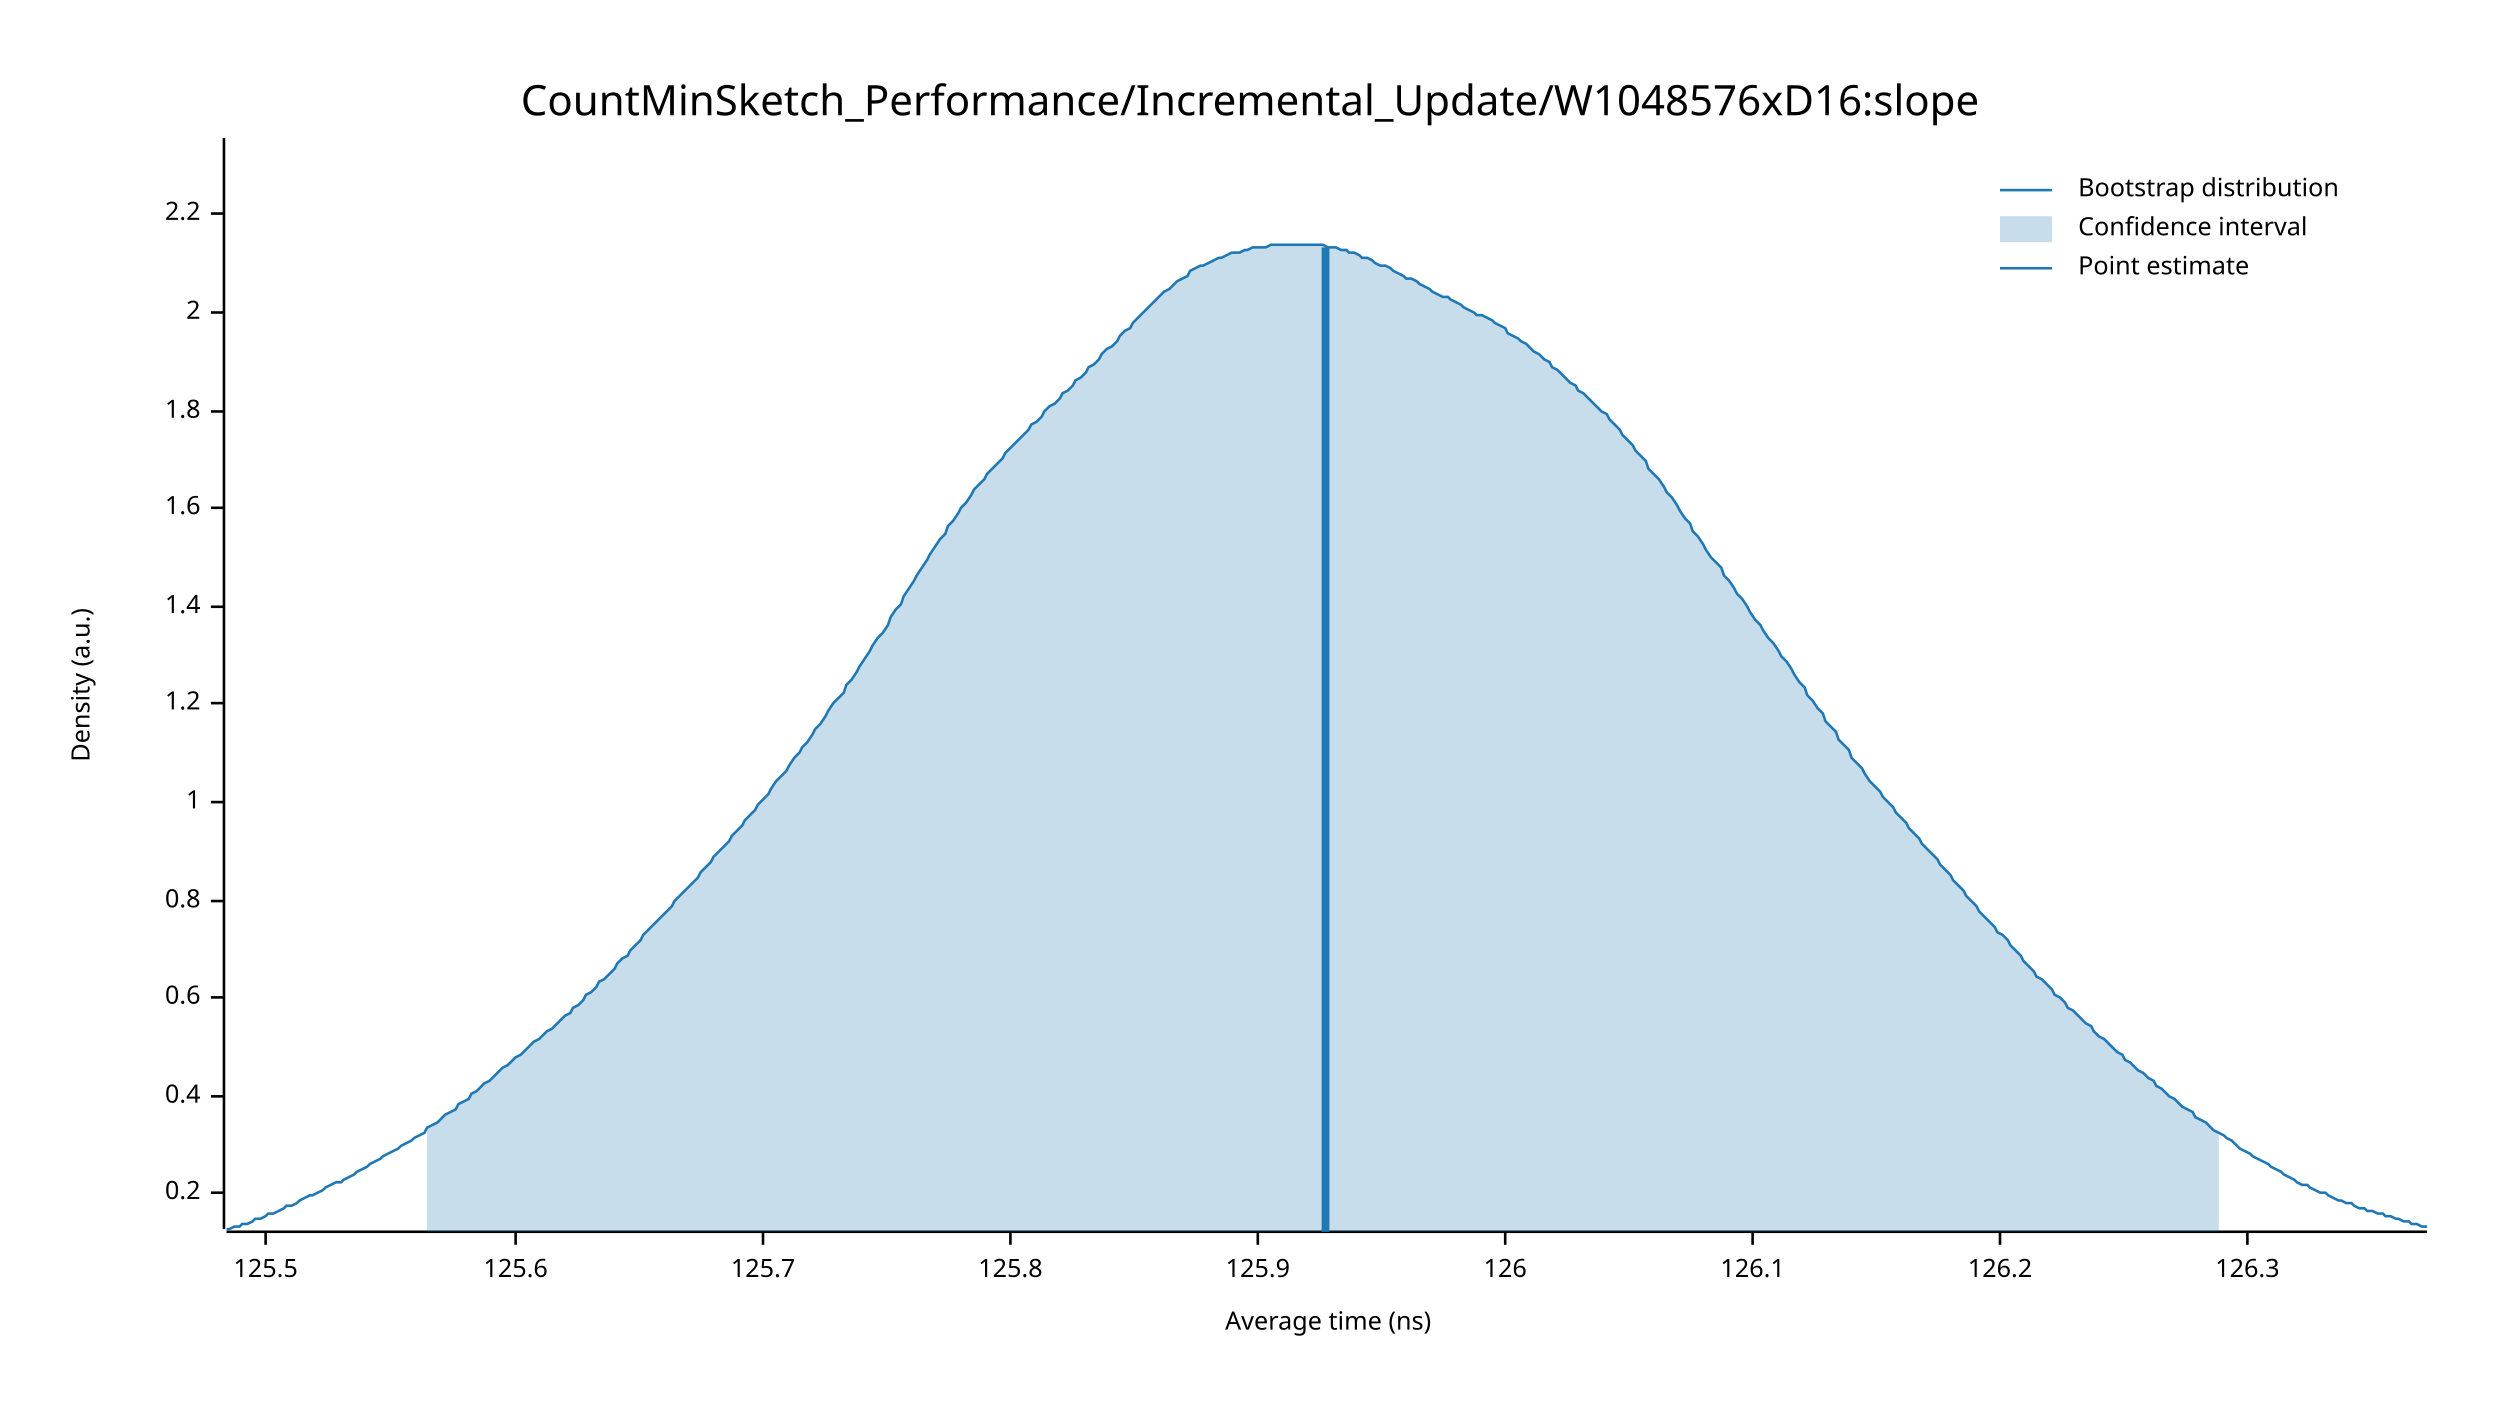
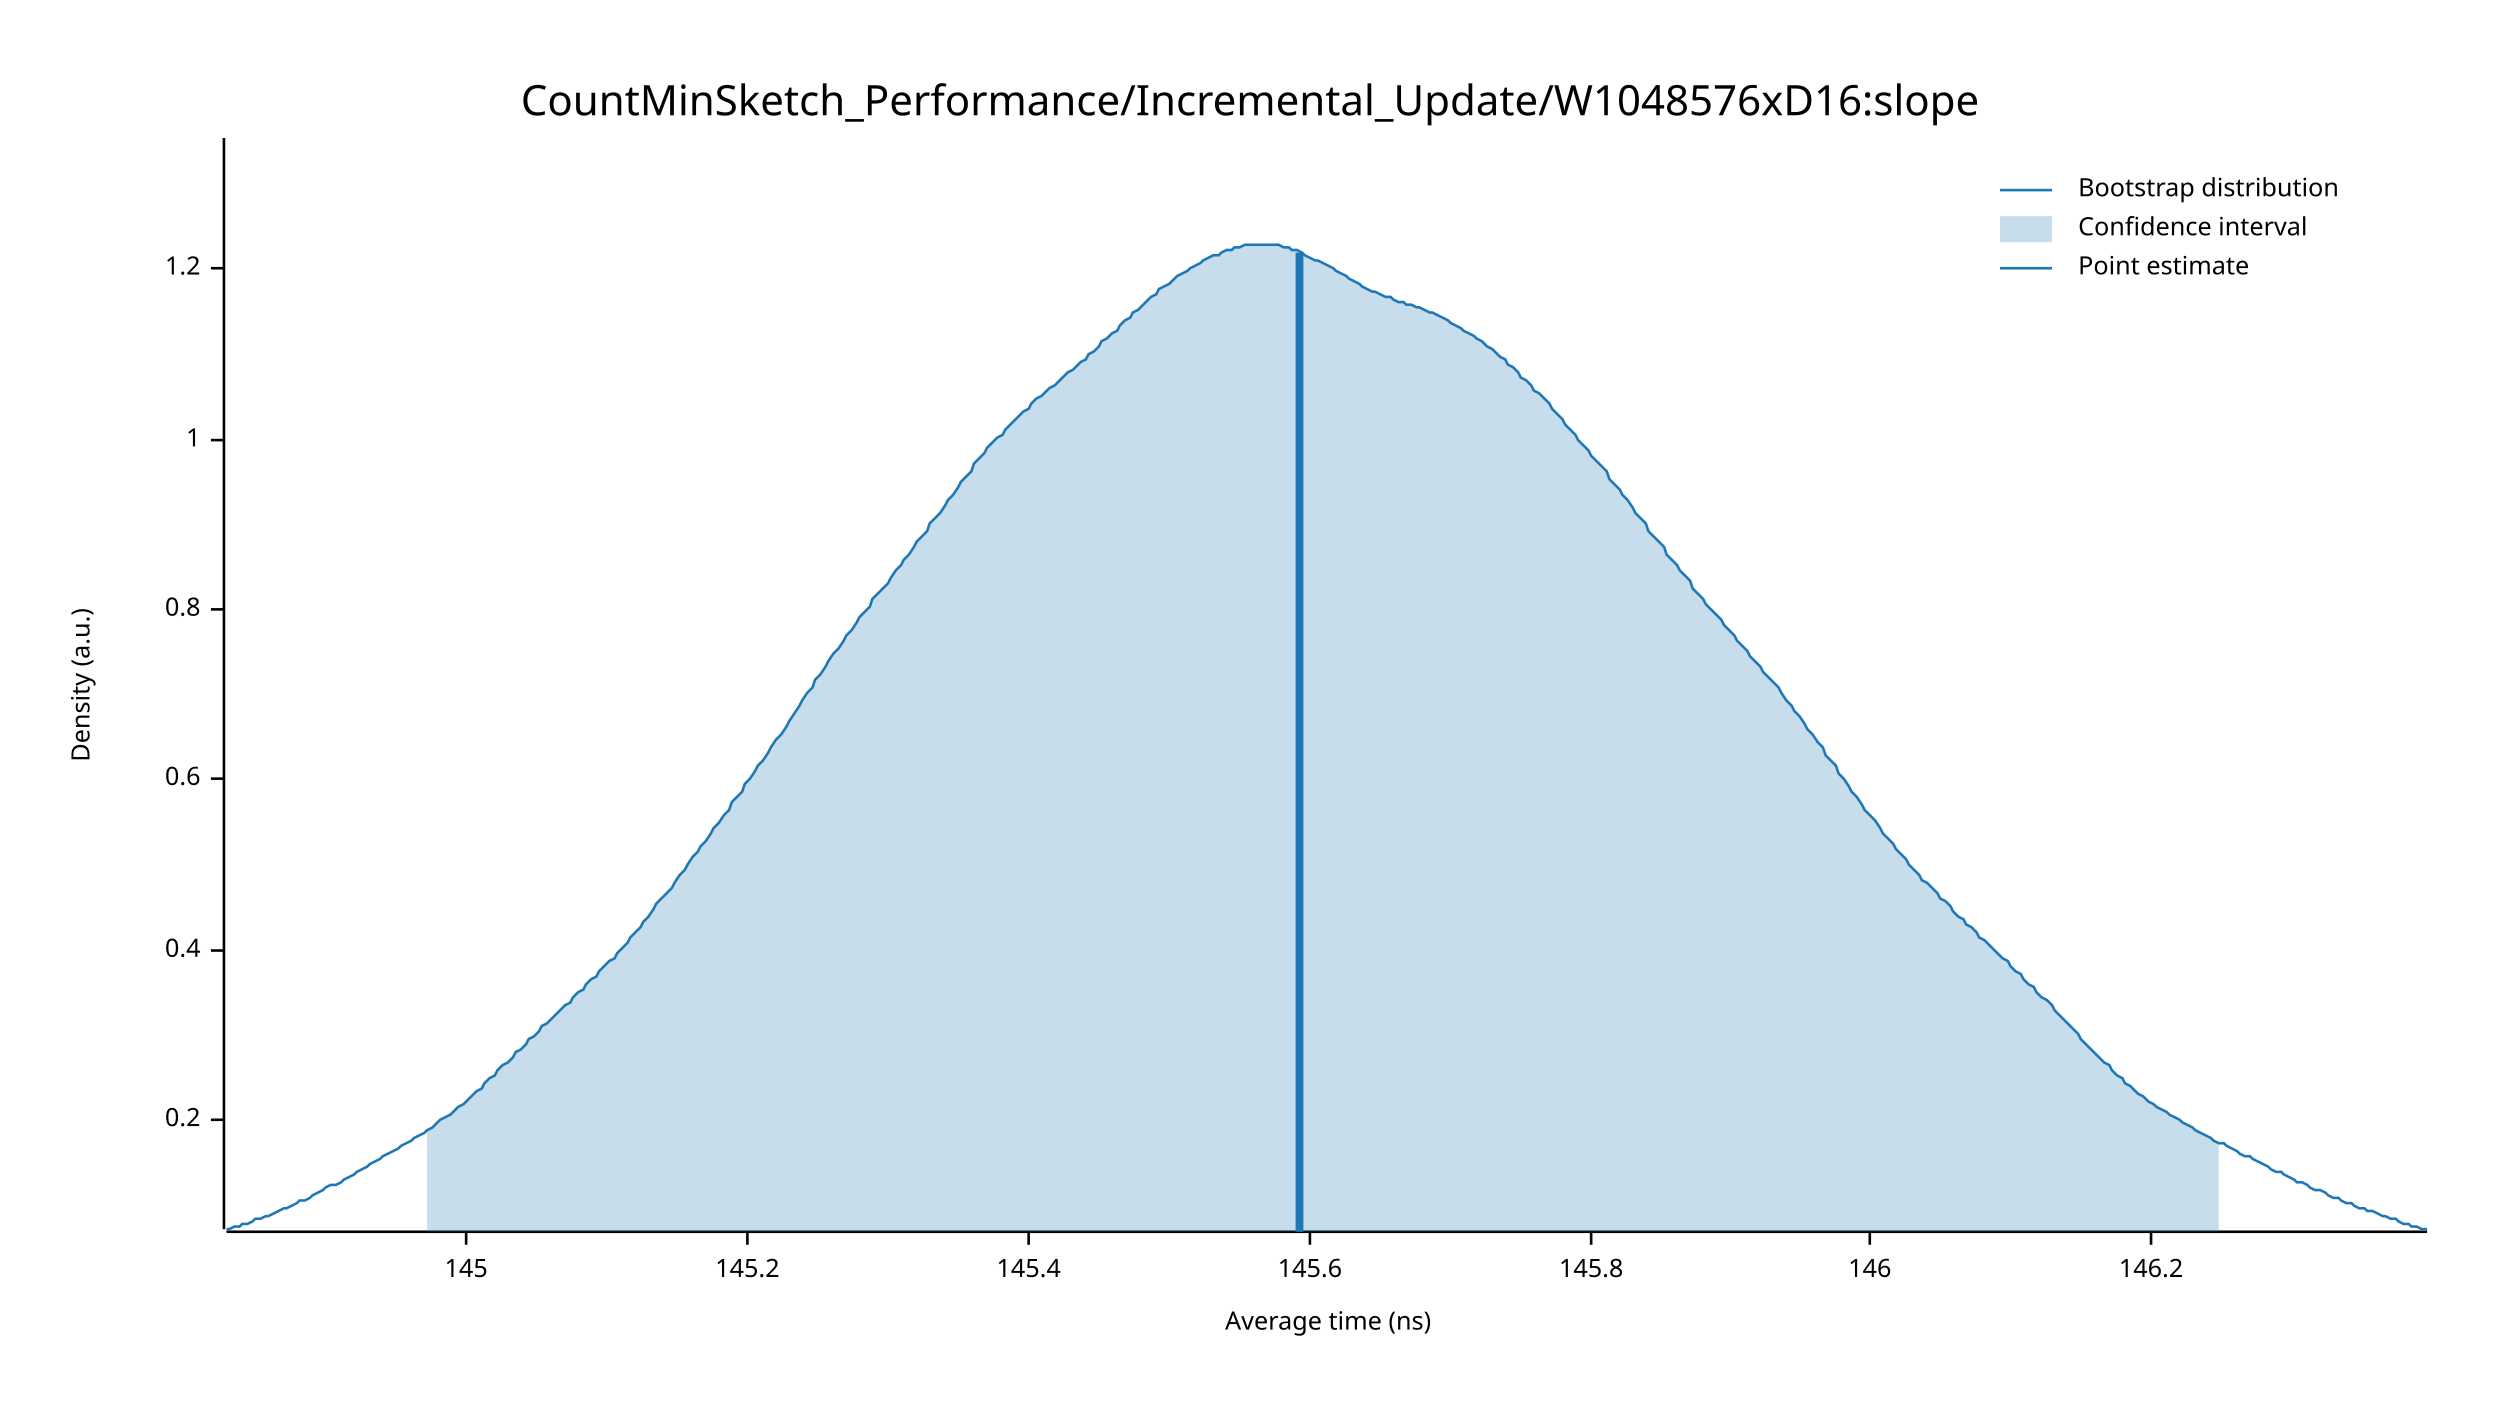
<svg xmlns="http://www.w3.org/2000/svg" width="960" height="540" viewBox="0 0 960 540">
  <text x="480" y="32" dy="0.76em" text-anchor="middle" font-family="sans-serif" font-size="16.129" opacity="1" fill="#000000">
CountMinSketch_Performance/Incremental_Update/W1048576xD16:slope
</text>
  <text x="27" y="263" dy="0.76em" text-anchor="middle" font-family="sans-serif" font-size="9.677" opacity="1" fill="#000000" transform="rotate(270, 27, 263)">
Density (a.u.)
</text>
  <text x="510" y="513" dy="-0.5ex" text-anchor="middle" font-family="sans-serif" font-size="9.677" opacity="1" fill="#000000">
Average time (ns)
</text>
  <polyline fill="none" opacity="1" stroke="#000000" stroke-width="1" points="86,53 86,472 " />
-   <text x="77" y="458" dy="0.5ex" text-anchor="end" font-family="sans-serif" font-size="9.677" opacity="1" fill="#000000">
+   <text x="77" y="430" dy="0.5ex" text-anchor="end" font-family="sans-serif" font-size="9.677" opacity="1" fill="#000000">
0.2
</text>
-   <polyline fill="none" opacity="1" stroke="#000000" stroke-width="1" points="81,458 86,458 " />
-   <text x="77" y="421" dy="0.5ex" text-anchor="end" font-family="sans-serif" font-size="9.677" opacity="1" fill="#000000">
+   <polyline fill="none" opacity="1" stroke="#000000" stroke-width="1" points="81,430 86,430 " />
+   <text x="77" y="365" dy="0.5ex" text-anchor="end" font-family="sans-serif" font-size="9.677" opacity="1" fill="#000000">
0.4
</text>
-   <polyline fill="none" opacity="1" stroke="#000000" stroke-width="1" points="81,421 86,421 " />
-   <text x="77" y="383" dy="0.5ex" text-anchor="end" font-family="sans-serif" font-size="9.677" opacity="1" fill="#000000">
+   <polyline fill="none" opacity="1" stroke="#000000" stroke-width="1" points="81,365 86,365 " />
+   <text x="77" y="299" dy="0.5ex" text-anchor="end" font-family="sans-serif" font-size="9.677" opacity="1" fill="#000000">
0.6
</text>
-   <polyline fill="none" opacity="1" stroke="#000000" stroke-width="1" points="81,383 86,383 " />
-   <text x="77" y="346" dy="0.5ex" text-anchor="end" font-family="sans-serif" font-size="9.677" opacity="1" fill="#000000">
+   <polyline fill="none" opacity="1" stroke="#000000" stroke-width="1" points="81,299 86,299 " />
+   <text x="77" y="234" dy="0.5ex" text-anchor="end" font-family="sans-serif" font-size="9.677" opacity="1" fill="#000000">
0.8
</text>
-   <polyline fill="none" opacity="1" stroke="#000000" stroke-width="1" points="81,346 86,346 " />
-   <text x="77" y="308" dy="0.5ex" text-anchor="end" font-family="sans-serif" font-size="9.677" opacity="1" fill="#000000">
+   <polyline fill="none" opacity="1" stroke="#000000" stroke-width="1" points="81,234 86,234 " />
+   <text x="77" y="169" dy="0.5ex" text-anchor="end" font-family="sans-serif" font-size="9.677" opacity="1" fill="#000000">
1
</text>
-   <polyline fill="none" opacity="1" stroke="#000000" stroke-width="1" points="81,308 86,308 " />
-   <text x="77" y="270" dy="0.5ex" text-anchor="end" font-family="sans-serif" font-size="9.677" opacity="1" fill="#000000">
+   <polyline fill="none" opacity="1" stroke="#000000" stroke-width="1" points="81,169 86,169 " />
+   <text x="77" y="103" dy="0.5ex" text-anchor="end" font-family="sans-serif" font-size="9.677" opacity="1" fill="#000000">
1.2
</text>
-   <polyline fill="none" opacity="1" stroke="#000000" stroke-width="1" points="81,270 86,270 " />
-   <text x="77" y="233" dy="0.5ex" text-anchor="end" font-family="sans-serif" font-size="9.677" opacity="1" fill="#000000">
- 1.4
+   <polyline fill="none" opacity="1" stroke="#000000" stroke-width="1" points="81,103 86,103 " />
+   <polyline fill="none" opacity="1" stroke="#000000" stroke-width="1" points="87,473 932,473 " />
+   <text x="179" y="483" dy="0.76em" text-anchor="middle" font-family="sans-serif" font-size="9.677" opacity="1" fill="#000000">
+ 145
</text>
-   <polyline fill="none" opacity="1" stroke="#000000" stroke-width="1" points="81,233 86,233 " />
-   <text x="77" y="195" dy="0.5ex" text-anchor="end" font-family="sans-serif" font-size="9.677" opacity="1" fill="#000000">
- 1.6
+   <polyline fill="none" opacity="1" stroke="#000000" stroke-width="1" points="179,473 179,478 " />
+   <text x="287" y="483" dy="0.76em" text-anchor="middle" font-family="sans-serif" font-size="9.677" opacity="1" fill="#000000">
+ 145.2
</text>
-   <polyline fill="none" opacity="1" stroke="#000000" stroke-width="1" points="81,195 86,195 " />
-   <text x="77" y="158" dy="0.5ex" text-anchor="end" font-family="sans-serif" font-size="9.677" opacity="1" fill="#000000">
- 1.8
+   <polyline fill="none" opacity="1" stroke="#000000" stroke-width="1" points="287,473 287,478 " />
+   <text x="395" y="483" dy="0.76em" text-anchor="middle" font-family="sans-serif" font-size="9.677" opacity="1" fill="#000000">
+ 145.4
</text>
-   <polyline fill="none" opacity="1" stroke="#000000" stroke-width="1" points="81,158 86,158 " />
-   <text x="77" y="120" dy="0.5ex" text-anchor="end" font-family="sans-serif" font-size="9.677" opacity="1" fill="#000000">
- 2
+   <polyline fill="none" opacity="1" stroke="#000000" stroke-width="1" points="395,473 395,478 " />
+   <text x="503" y="483" dy="0.76em" text-anchor="middle" font-family="sans-serif" font-size="9.677" opacity="1" fill="#000000">
+ 145.6
</text>
-   <polyline fill="none" opacity="1" stroke="#000000" stroke-width="1" points="81,120 86,120 " />
-   <text x="77" y="82" dy="0.5ex" text-anchor="end" font-family="sans-serif" font-size="9.677" opacity="1" fill="#000000">
- 2.2
+   <polyline fill="none" opacity="1" stroke="#000000" stroke-width="1" points="503,473 503,478 " />
+   <text x="611" y="483" dy="0.76em" text-anchor="middle" font-family="sans-serif" font-size="9.677" opacity="1" fill="#000000">
+ 145.8
</text>
-   <polyline fill="none" opacity="1" stroke="#000000" stroke-width="1" points="81,82 86,82 " />
-   <polyline fill="none" opacity="1" stroke="#000000" stroke-width="1" points="87,473 932,473 " />
-   <text x="102" y="483" dy="0.76em" text-anchor="middle" font-family="sans-serif" font-size="9.677" opacity="1" fill="#000000">
- 125.5
+   <polyline fill="none" opacity="1" stroke="#000000" stroke-width="1" points="611,473 611,478 " />
+   <text x="718" y="483" dy="0.76em" text-anchor="middle" font-family="sans-serif" font-size="9.677" opacity="1" fill="#000000">
+ 146
</text>
-   <polyline fill="none" opacity="1" stroke="#000000" stroke-width="1" points="102,473 102,478 " />
-   <text x="198" y="483" dy="0.76em" text-anchor="middle" font-family="sans-serif" font-size="9.677" opacity="1" fill="#000000">
- 125.6
+   <polyline fill="none" opacity="1" stroke="#000000" stroke-width="1" points="718,473 718,478 " />
+   <text x="826" y="483" dy="0.76em" text-anchor="middle" font-family="sans-serif" font-size="9.677" opacity="1" fill="#000000">
+ 146.2
</text>
-   <polyline fill="none" opacity="1" stroke="#000000" stroke-width="1" points="198,473 198,478 " />
-   <text x="293" y="483" dy="0.76em" text-anchor="middle" font-family="sans-serif" font-size="9.677" opacity="1" fill="#000000">
- 125.7
- </text>
-   <polyline fill="none" opacity="1" stroke="#000000" stroke-width="1" points="293,473 293,478 " />
-   <text x="388" y="483" dy="0.76em" text-anchor="middle" font-family="sans-serif" font-size="9.677" opacity="1" fill="#000000">
- 125.8
- </text>
-   <polyline fill="none" opacity="1" stroke="#000000" stroke-width="1" points="388,473 388,478 " />
-   <text x="483" y="483" dy="0.76em" text-anchor="middle" font-family="sans-serif" font-size="9.677" opacity="1" fill="#000000">
- 125.9
- </text>
-   <polyline fill="none" opacity="1" stroke="#000000" stroke-width="1" points="483,473 483,478 " />
-   <text x="578" y="483" dy="0.76em" text-anchor="middle" font-family="sans-serif" font-size="9.677" opacity="1" fill="#000000">
- 126
- </text>
-   <polyline fill="none" opacity="1" stroke="#000000" stroke-width="1" points="578,473 578,478 " />
-   <text x="673" y="483" dy="0.76em" text-anchor="middle" font-family="sans-serif" font-size="9.677" opacity="1" fill="#000000">
- 126.1
- </text>
-   <polyline fill="none" opacity="1" stroke="#000000" stroke-width="1" points="673,473 673,478 " />
-   <text x="768" y="483" dy="0.76em" text-anchor="middle" font-family="sans-serif" font-size="9.677" opacity="1" fill="#000000">
- 126.2
- </text>
-   <polyline fill="none" opacity="1" stroke="#000000" stroke-width="1" points="768,473 768,478 " />
-   <text x="863" y="483" dy="0.76em" text-anchor="middle" font-family="sans-serif" font-size="9.677" opacity="1" fill="#000000">
- 126.3
- </text>
-   <polyline fill="none" opacity="1" stroke="#000000" stroke-width="1" points="863,473 863,478 " />
-   <polyline fill="none" opacity="1" stroke="#1F78B4" stroke-width="1" points="87,472 88,472 90,471 92,471 93,470 95,470 97,469 98,468 100,468 102,467 103,466 105,466 107,465 109,464 110,463 112,463 114,462 115,461 117,460 119,459 120,459 122,458 124,457 125,456 127,455 129,454 131,454 132,453 134,452 136,451 137,450 139,449 141,448 142,447 144,446 146,445 147,444 149,443 151,442 153,441 154,440 156,439 158,438 159,437 161,436 163,435 164,433 166,432 168,431 169,430 171,428 173,427 175,426 176,424 178,423 180,422 181,420 183,419 185,417 186,416 188,415 190,413 191,412 193,410 195,409 197,407 198,406 200,405 202,403 203,402 205,400 207,399 208,398 210,396 212,395 214,393 215,392 217,390 219,389 220,387 222,386 224,384 225,382 227,381 229,379 230,377 232,376 234,374 236,372 237,370 239,368 241,367 242,365 244,363 246,361 247,359 249,357 251,355 252,354 254,352 256,350 258,348 259,346 261,344 263,342 264,341 266,339 268,337 269,335 271,333 273,331 274,329 276,327 278,325 280,323 281,321 283,319 285,317 286,315 288,313 290,311 291,309 293,307 295,305 296,303 298,300 300,298 302,296 303,294 305,291 307,289 308,287 310,285 312,282 313,280 315,278 317,275 318,273 320,270 322,268 324,266 325,263 327,261 329,258 330,256 332,253 334,250 335,248 337,245 339,243 341,240 342,237 344,234 346,232 347,229 349,226 351,223 352,221 354,218 356,215 357,213 359,210 361,207 363,205 364,202 366,200 368,197 369,195 371,193 373,190 374,188 376,186 378,184 379,182 381,180 383,178 385,176 386,174 388,172 390,170 391,169 393,167 395,165 396,163 398,162 400,160 401,158 403,156 405,155 407,153 408,151 410,150 412,148 413,146 415,145 417,143 418,141 420,140 422,138 423,136 425,134 427,133 429,131 430,129 432,127 434,126 435,124 437,122 439,120 440,119 442,117 444,115 445,114 447,112 449,111 451,109 452,108 454,107 456,106 457,104 459,103 461,102 462,102 464,101 466,100 468,99 469,99 471,98 473,97 474,97 476,97 478,96 479,96 481,95 483,95 484,95 486,95 488,94 490,94 491,94 493,94 495,94 496,94 498,94 500,94 501,94 503,94 505,94 506,94 508,94 510,95 512,95 513,95 515,96 517,96 518,97 520,97 522,98 523,99 525,99 527,100 528,101 530,102 532,102 534,103 535,104 537,105 539,106 540,107 542,107 544,108 545,109 547,110 549,111 550,112 552,113 554,114 556,114 557,115 559,116 561,117 562,118 564,119 566,120 567,121 569,121 571,122 573,123 574,124 576,125 578,126 579,128 581,129 583,130 584,131 586,132 588,134 589,135 591,136 593,138 595,139 596,141 598,142 600,144 601,145 603,147 605,148 606,150 608,151 610,153 611,154 613,156 615,158 617,159 618,161 620,163 622,165 623,167 625,169 627,171 628,173 630,175 632,177 633,180 635,182 637,184 639,187 640,189 642,191 644,194 645,196 647,199 649,201 650,204 652,206 654,209 655,211 657,214 659,216 661,218 662,221 664,223 666,226 667,228 669,230 671,233 672,235 674,238 676,240 677,242 679,245 681,247 683,250 684,252 686,254 688,257 689,259 691,262 693,264 694,267 696,269 698,272 700,274 701,277 703,279 705,281 706,284 708,286 710,288 711,291 713,293 715,295 716,297 718,300 720,302 722,304 723,306 725,308 727,310 728,312 730,314 732,316 733,318 735,320 737,322 738,324 740,326 742,328 744,330 745,332 747,334 749,336 750,338 752,340 754,342 755,344 757,346 759,348 760,350 762,352 764,354 766,356 767,358 769,359 771,361 772,363 774,365 776,367 777,369 779,371 781,373 782,375 784,376 786,378 788,380 789,382 791,383 793,385 794,387 796,388 798,390 799,391 801,393 803,394 804,396 806,398 808,399 810,401 811,402 813,404 815,405 816,407 818,408 820,410 821,411 823,412 825,414 827,415 828,417 830,418 832,420 833,421 835,422 837,424 838,425 840,426 842,427 843,429 845,430 847,431 849,433 850,434 852,435 854,436 855,437 857,438 859,440 860,441 862,442 864,443 865,444 867,445 869,446 871,447 872,448 874,449 876,450 877,451 879,452 881,453 882,454 884,455 886,455 887,456 889,457 891,458 893,458 894,459 896,460 898,461 899,461 901,462 903,462 904,463 906,464 908,464 909,465 911,465 913,466 915,466 916,467 918,467 920,468 921,468 923,469 925,469 926,470 928,470 930,471 932,471 " />
-   <polygon opacity="0.25" fill="#1F78B4" points="164,433 166,432 168,431 169,430 171,428 173,427 175,426 176,424 178,423 180,422 181,420 183,419 185,417 186,416 188,415 190,413 191,412 193,410 195,409 197,407 198,406 200,405 202,403 203,402 205,400 207,399 208,398 210,396 212,395 214,393 215,392 217,390 219,389 220,387 222,386 224,384 225,382 227,381 229,379 230,377 232,376 234,374 236,372 237,370 239,368 241,367 242,365 244,363 246,361 247,359 249,357 251,355 252,354 254,352 256,350 258,348 259,346 261,344 263,342 264,341 266,339 268,337 269,335 271,333 273,331 274,329 276,327 278,325 280,323 281,321 283,319 285,317 286,315 288,313 290,311 291,309 293,307 295,305 296,303 298,300 300,298 302,296 303,294 305,291 307,289 308,287 310,285 312,282 313,280 315,278 317,275 318,273 320,270 322,268 324,266 325,263 327,261 329,258 330,256 332,253 334,250 335,248 337,245 339,243 341,240 342,237 344,234 346,232 347,229 349,226 351,223 352,221 354,218 356,215 357,213 359,210 361,207 363,205 364,202 366,200 368,197 369,195 371,193 373,190 374,188 376,186 378,184 379,182 381,180 383,178 385,176 386,174 388,172 390,170 391,169 393,167 395,165 396,163 398,162 400,160 401,158 403,156 405,155 407,153 408,151 410,150 412,148 413,146 415,145 417,143 418,141 420,140 422,138 423,136 425,134 427,133 429,131 430,129 432,127 434,126 435,124 437,122 439,120 440,119 442,117 444,115 445,114 447,112 449,111 451,109 452,108 454,107 456,106 457,104 459,103 461,102 462,102 464,101 466,100 468,99 469,99 471,98 473,97 474,97 476,97 478,96 479,96 481,95 483,95 484,95 486,95 488,94 490,94 491,94 493,94 495,94 496,94 498,94 500,94 501,94 503,94 505,94 506,94 508,94 510,95 512,95 513,95 515,96 517,96 518,97 520,97 522,98 523,99 525,99 527,100 528,101 530,102 532,102 534,103 535,104 537,105 539,106 540,107 542,107 544,108 545,109 547,110 549,111 550,112 552,113 554,114 556,114 557,115 559,116 561,117 562,118 564,119 566,120 567,121 569,121 571,122 573,123 574,124 576,125 578,126 579,128 581,129 583,130 584,131 586,132 588,134 589,135 591,136 593,138 595,139 596,141 598,142 600,144 601,145 603,147 605,148 606,150 608,151 610,153 611,154 613,156 615,158 617,159 618,161 620,163 622,165 623,167 625,169 627,171 628,173 630,175 632,177 633,180 635,182 637,184 639,187 640,189 642,191 644,194 645,196 647,199 649,201 650,204 652,206 654,209 655,211 657,214 659,216 661,218 662,221 664,223 666,226 667,228 669,230 671,233 672,235 674,238 676,240 677,242 679,245 681,247 683,250 684,252 686,254 688,257 689,259 691,262 693,264 694,267 696,269 698,272 700,274 701,277 703,279 705,281 706,284 708,286 710,288 711,291 713,293 715,295 716,297 718,300 720,302 722,304 723,306 725,308 727,310 728,312 730,314 732,316 733,318 735,320 737,322 738,324 740,326 742,328 744,330 745,332 747,334 749,336 750,338 752,340 754,342 755,344 757,346 759,348 760,350 762,352 764,354 766,356 767,358 769,359 771,361 772,363 774,365 776,367 777,369 779,371 781,373 782,375 784,376 786,378 788,380 789,382 791,383 793,385 794,387 796,388 798,390 799,391 801,393 803,394 804,396 806,398 808,399 810,401 811,402 813,404 815,405 816,407 818,408 820,410 821,411 823,412 825,414 827,415 828,417 830,418 832,420 833,421 835,422 837,424 838,425 840,426 842,427 843,429 845,430 847,431 849,433 850,434 852,435 852,473 164,473 " />
-   <polyline fill="none" opacity="1" stroke="#1F78B4" stroke-width="3" points="509,473 509,95 " />
+   <polyline fill="none" opacity="1" stroke="#000000" stroke-width="1" points="826,473 826,478 " />
+   <polyline fill="none" opacity="1" stroke="#1F78B4" stroke-width="1" points="87,472 88,472 90,471 92,471 93,470 95,470 97,469 98,468 100,468 102,467 103,467 105,466 107,465 109,464 110,464 112,463 114,462 115,461 117,461 119,460 120,459 122,458 124,457 125,456 127,455 129,455 131,454 132,453 134,452 136,451 137,450 139,449 141,448 142,447 144,446 146,445 147,444 149,443 151,442 153,441 154,440 156,439 158,438 159,437 161,436 163,435 164,434 166,433 168,431 169,430 171,429 173,428 175,426 176,425 178,424 180,422 181,421 183,419 185,418 186,416 188,414 190,413 191,411 193,409 195,408 197,406 198,404 200,403 202,401 203,399 205,398 207,396 208,394 210,393 212,391 214,389 215,388 217,386 219,385 220,383 222,381 224,380 225,378 227,376 229,375 230,373 232,371 234,369 236,368 237,366 239,364 241,362 242,360 244,358 246,356 247,354 249,352 251,349 252,347 254,345 256,343 258,341 259,339 261,336 263,334 264,332 266,329 268,327 269,325 271,323 273,320 274,318 276,316 278,313 280,311 281,308 283,306 285,304 286,301 288,299 290,296 291,294 293,292 295,289 296,287 298,284 300,282 302,279 303,277 305,274 307,271 308,269 310,266 312,264 313,261 315,259 317,256 318,254 320,251 322,249 324,246 325,244 327,242 329,239 330,237 332,235 334,233 335,230 337,228 339,226 341,224 342,222 344,219 346,217 347,215 349,213 351,210 352,208 354,206 356,204 357,201 359,199 361,197 363,194 364,192 366,190 368,187 369,185 371,183 373,181 374,178 376,176 378,174 379,172 381,170 383,168 385,167 386,165 388,163 390,161 391,160 393,158 395,157 396,155 398,153 400,152 401,151 403,149 405,148 407,146 408,145 410,143 412,142 413,141 415,139 417,138 418,136 420,135 422,133 423,131 425,130 427,128 429,127 430,125 432,123 434,122 435,120 437,119 439,117 440,116 442,114 444,113 445,111 447,110 449,109 451,107 452,106 454,105 456,104 457,103 459,102 461,101 462,100 464,99 466,98 468,98 469,97 471,96 473,96 474,95 476,95 478,94 479,94 481,94 483,94 484,94 486,94 488,94 490,94 491,94 493,95 495,95 496,96 498,96 500,97 501,98 503,99 505,100 506,100 508,101 510,102 512,103 513,104 515,105 517,106 518,107 520,108 522,109 523,110 525,111 527,112 528,112 530,113 532,114 534,114 535,115 537,116 539,116 540,117 542,117 544,118 545,118 547,119 549,120 550,120 552,121 554,122 556,123 557,124 559,125 561,126 562,127 564,128 566,129 567,130 569,131 571,133 573,134 574,135 576,137 578,138 579,140 581,141 583,143 584,145 586,146 588,148 589,150 591,151 593,153 595,155 596,157 598,159 600,161 601,163 603,165 605,167 606,169 608,171 610,173 611,175 613,177 615,179 617,181 618,184 620,186 622,188 623,190 625,192 627,195 628,197 630,199 632,201 633,204 635,206 637,208 639,210 640,213 642,215 644,217 645,219 647,221 649,223 650,226 652,228 654,230 655,232 657,234 659,236 661,238 662,240 664,242 666,244 667,246 669,248 671,250 672,252 674,254 676,256 677,258 679,260 681,262 683,264 684,266 686,269 688,271 689,273 691,275 693,278 694,280 696,282 698,285 700,287 701,290 703,292 705,294 706,297 708,299 710,302 711,304 713,306 715,309 716,311 718,313 720,315 722,318 723,320 725,322 727,324 728,326 730,328 732,330 733,332 735,334 737,336 738,338 740,339 742,341 744,343 745,345 747,346 749,348 750,350 752,352 754,353 755,355 757,356 759,358 760,360 762,361 764,363 766,365 767,366 769,368 771,369 772,371 774,373 776,374 777,376 779,378 781,379 782,381 784,383 786,384 788,386 789,388 791,390 793,392 794,393 796,395 798,397 799,399 801,401 803,403 804,404 806,406 808,408 810,409 811,411 813,413 815,414 816,416 818,417 820,419 821,420 823,421 825,423 827,424 828,425 830,426 832,427 833,428 835,429 837,430 838,431 840,432 842,433 843,434 845,435 847,436 849,437 850,438 852,439 854,439 855,440 857,441 859,442 860,443 862,444 864,444 865,445 867,446 869,447 871,448 872,449 874,450 876,450 877,451 879,452 881,453 882,454 884,454 886,455 887,456 889,457 891,457 893,458 894,459 896,460 898,460 899,461 901,462 903,462 904,463 906,464 908,464 909,465 911,465 913,466 915,467 916,467 918,468 920,468 921,469 923,470 925,470 926,471 928,471 930,472 932,472 " />
+   <polygon opacity="0.25" fill="#1F78B4" points="164,434 166,433 168,431 169,430 171,429 173,428 175,426 176,425 178,424 180,422 181,421 183,419 185,418 186,416 188,414 190,413 191,411 193,409 195,408 197,406 198,404 200,403 202,401 203,399 205,398 207,396 208,394 210,393 212,391 214,389 215,388 217,386 219,385 220,383 222,381 224,380 225,378 227,376 229,375 230,373 232,371 234,369 236,368 237,366 239,364 241,362 242,360 244,358 246,356 247,354 249,352 251,349 252,347 254,345 256,343 258,341 259,339 261,336 263,334 264,332 266,329 268,327 269,325 271,323 273,320 274,318 276,316 278,313 280,311 281,308 283,306 285,304 286,301 288,299 290,296 291,294 293,292 295,289 296,287 298,284 300,282 302,279 303,277 305,274 307,271 308,269 310,266 312,264 313,261 315,259 317,256 318,254 320,251 322,249 324,246 325,244 327,242 329,239 330,237 332,235 334,233 335,230 337,228 339,226 341,224 342,222 344,219 346,217 347,215 349,213 351,210 352,208 354,206 356,204 357,201 359,199 361,197 363,194 364,192 366,190 368,187 369,185 371,183 373,181 374,178 376,176 378,174 379,172 381,170 383,168 385,167 386,165 388,163 390,161 391,160 393,158 395,157 396,155 398,153 400,152 401,151 403,149 405,148 407,146 408,145 410,143 412,142 413,141 415,139 417,138 418,136 420,135 422,133 423,131 425,130 427,128 429,127 430,125 432,123 434,122 435,120 437,119 439,117 440,116 442,114 444,113 445,111 447,110 449,109 451,107 452,106 454,105 456,104 457,103 459,102 461,101 462,100 464,99 466,98 468,98 469,97 471,96 473,96 474,95 476,95 478,94 479,94 481,94 483,94 484,94 486,94 488,94 490,94 491,94 493,95 495,95 496,96 498,96 500,97 501,98 503,99 505,100 506,100 508,101 510,102 512,103 513,104 515,105 517,106 518,107 520,108 522,109 523,110 525,111 527,112 528,112 530,113 532,114 534,114 535,115 537,116 539,116 540,117 542,117 544,118 545,118 547,119 549,120 550,120 552,121 554,122 556,123 557,124 559,125 561,126 562,127 564,128 566,129 567,130 569,131 571,133 573,134 574,135 576,137 578,138 579,140 581,141 583,143 584,145 586,146 588,148 589,150 591,151 593,153 595,155 596,157 598,159 600,161 601,163 603,165 605,167 606,169 608,171 610,173 611,175 613,177 615,179 617,181 618,184 620,186 622,188 623,190 625,192 627,195 628,197 630,199 632,201 633,204 635,206 637,208 639,210 640,213 642,215 644,217 645,219 647,221 649,223 650,226 652,228 654,230 655,232 657,234 659,236 661,238 662,240 664,242 666,244 667,246 669,248 671,250 672,252 674,254 676,256 677,258 679,260 681,262 683,264 684,266 686,269 688,271 689,273 691,275 693,278 694,280 696,282 698,285 700,287 701,290 703,292 705,294 706,297 708,299 710,302 711,304 713,306 715,309 716,311 718,313 720,315 722,318 723,320 725,322 727,324 728,326 730,328 732,330 733,332 735,334 737,336 738,338 740,339 742,341 744,343 745,345 747,346 749,348 750,350 752,352 754,353 755,355 757,356 759,358 760,360 762,361 764,363 766,365 767,366 769,368 771,369 772,371 774,373 776,374 777,376 779,378 781,379 782,381 784,383 786,384 788,386 789,388 791,390 793,392 794,393 796,395 798,397 799,399 801,401 803,403 804,404 806,406 808,408 810,409 811,411 813,413 815,414 816,416 818,417 820,419 821,420 823,421 825,423 827,424 828,425 830,426 832,427 833,428 835,429 837,430 838,431 840,432 842,433 843,434 845,435 847,436 849,437 850,438 852,439 852,473 164,473 " />
+   <polyline fill="none" opacity="1" stroke="#1F78B4" stroke-width="3" points="499,473 499,97 " />
  <text x="798" y="68" dy="0.76em" text-anchor="start" font-family="sans-serif" font-size="9.677" opacity="1" fill="#000000">
Bootstrap distribution
</text>
  <text x="798" y="83" dy="0.76em" text-anchor="start" font-family="sans-serif" font-size="9.677" opacity="1" fill="#000000">
Confidence interval
</text>
  <text x="798" y="98" dy="0.76em" text-anchor="start" font-family="sans-serif" font-size="9.677" opacity="1" fill="#000000">
Point estimate
</text>
  <polyline fill="none" opacity="1" stroke="#1F78B4" stroke-width="1" points="768,73 788,73 " />
  <rect x="768" y="83" width="20" height="10" opacity="0.25" fill="#1F78B4" stroke="none" />
  <polyline fill="none" opacity="1" stroke="#1F78B4" stroke-width="1" points="768,103 788,103 " />
</svg>
